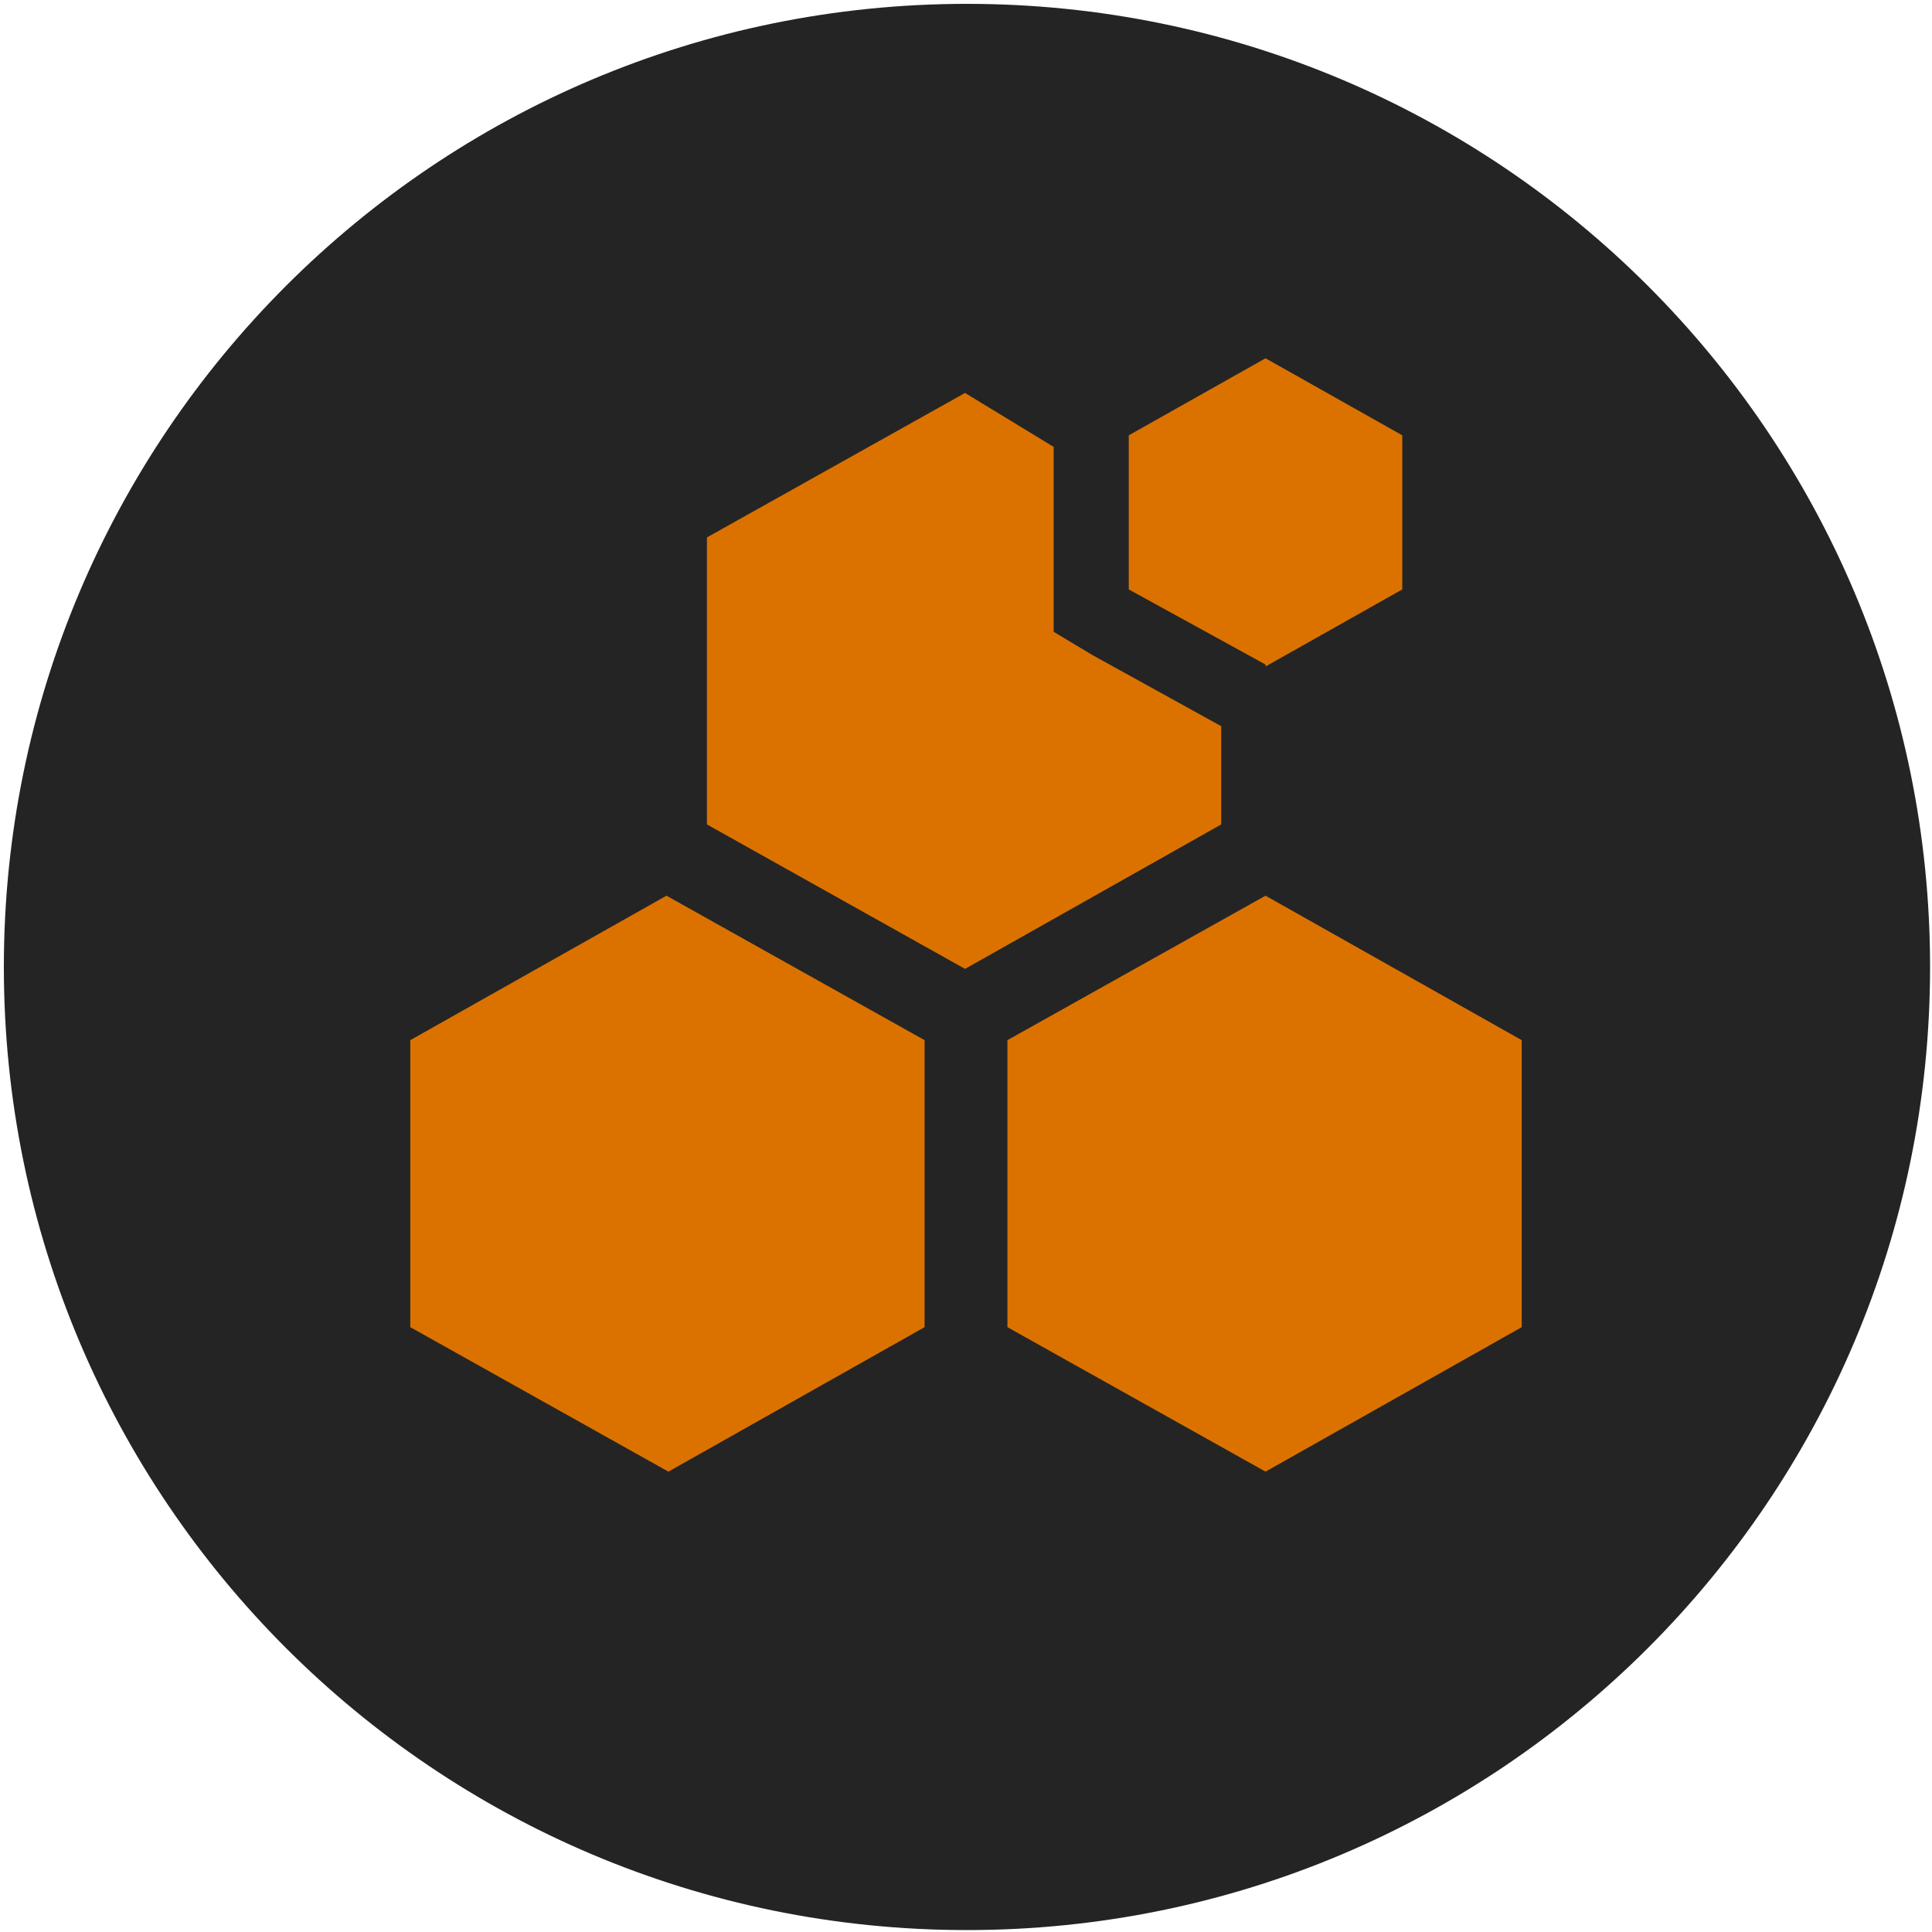
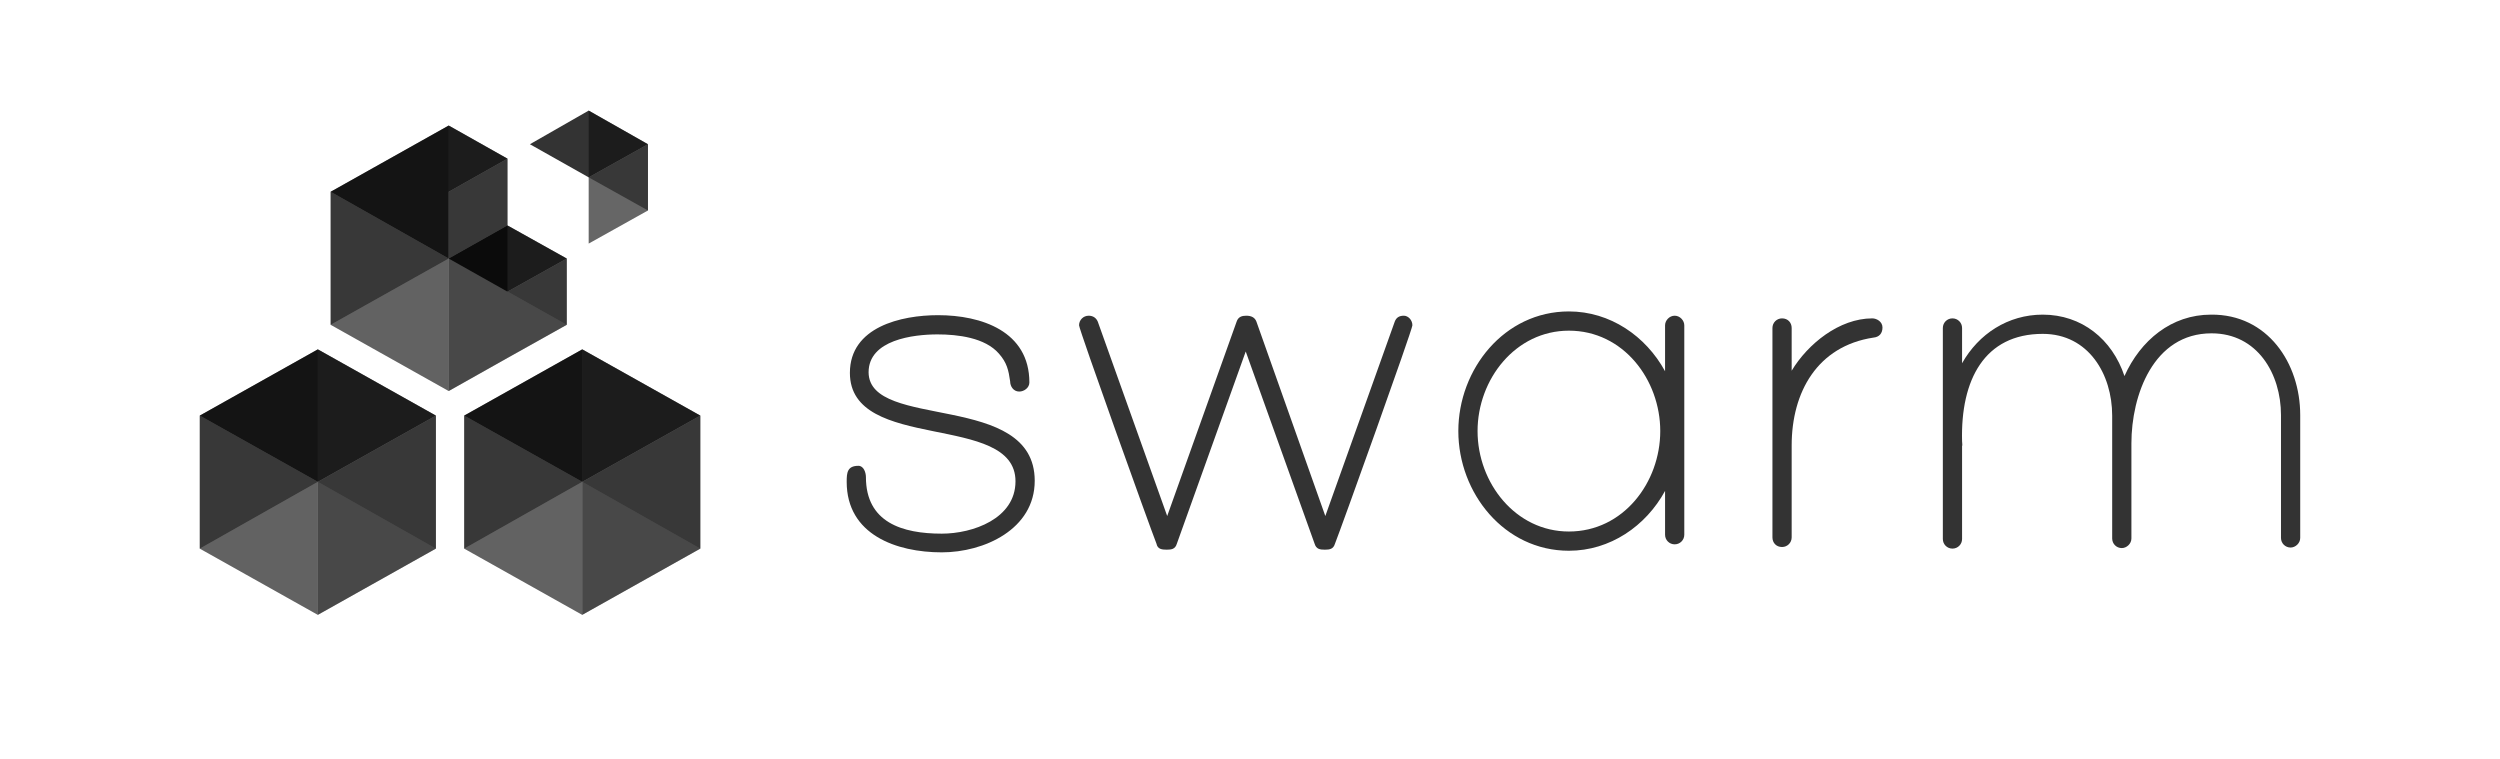
- <svg xmlns="http://www.w3.org/2000/svg" version="1.1" id="Layer_1" x="0px" y="0px" viewBox="0 0 100.3 100.3" style="enable-background:new 0 0 100.3 100.3;" xml:space="preserve">
-   <style type="text/css">
- 	.st0{fill:#242424;}
- 	.st1{fill:#DB7200;}
- </style>
-   <g>
-     <g id="Layer_1-2">
-       <circle class="st0" cx="50.2" cy="50.2" r="50" />
-       <polygon class="st1" points="48,68.9 48,54 34.6,46.5 21.3,54 21.3,68.9 34.7,76.4   " />
-       <polygon class="st1" points="52.3,54 52.3,68.9 65.7,76.4 79,68.9 79,54 65.7,46.5   " />
-       <polygon class="st1" points="56.7,34 54.7,32.8 54.7,30.6 54.7,23.2 50.1,20.4 36.7,27.9 36.7,42.8 50.1,50.3 63.4,42.8     63.4,37.7   " />
-       <polygon class="st1" points="72.8,22.6 65.7,18.6 58.6,22.6 58.6,22.6 58.6,30.6 65.7,34.5 65.7,34.6 72.8,30.6   " />
+ <svg xmlns="http://www.w3.org/2000/svg" version="1.1" id="Layer_1" x="0" y="0" viewBox="0 0 468 142" xml:space="preserve">
+   <style>.st1,.st2,.st3,.st4{opacity:.45;enable-background:new}.st2,.st3,.st4{opacity:.6}.st3,.st4{opacity:.3}.st4{opacity:.8}</style>
+   <g id="XMLID_41_">
+     <g id="XMLID_1_">
+       <g id="Swarm_typeface">
+         <g id="XMLID_42_" opacity=".8">
+           <path id="XMLID_31_" d="M193.7 90c0 9.1-9.5 13.4-17.4 13.4-8.5 0-17.8-3.3-17.8-13.2 0-1.7.1-3 2.2-3 1 0 1.4 1.3 1.4 2.1 0 8.5 6.8 10.6 14.2 10.6 5.8 0 13.8-2.8 13.8-9.8 0-13-31-5.3-31-20.3 0-8.6 9.6-10.8 16.5-10.8 8.1 0 17.1 3 17.1 12.6 0 1-1 1.7-1.9 1.7-1.1 0-1.7-1-1.7-1.9-.3-2.1-.6-3.5-2.1-5.2-2.6-3-7.7-3.6-11.5-3.6-4.5 0-12.9 1-12.9 7.1.1 10.9 31.1 3.5 31.1 20.3z" />
+           <path id="XMLID_30_" d="M264.4 60.9c0 .8-13.2 37.6-14.5 40.9-.3 1-1 1.1-1.9 1.1-.9 0-1.6-.1-1.9-1.1l-12.9-36-12.9 36c-.3 1-1 1.1-1.9 1.1-.9 0-1.7-.1-1.9-1.1-1.3-3.3-14.5-40.1-14.5-40.9 0-1 .8-1.8 1.8-1.8.8 0 1.4.4 1.7 1.1l13 36.4 13-36.4c.3-.9 1-1.1 1.8-1.1.9 0 1.6.3 1.9 1.1l12.9 36.4 13-36.4c.3-.8.9-1.1 1.7-1.1.8 0 1.6.8 1.6 1.8z" />
+           <path id="XMLID_45_" d="M315.3 60.9v39.2c0 1-.8 1.8-1.8 1.8s-1.8-.8-1.8-1.8v-8.2c-3.6 6.6-10.3 11.2-18 11.2-12.1 0-20.7-10.8-20.7-22.4s8.6-22.4 20.7-22.4c7.7 0 14.4 4.6 18 11.2v-8.6c0-.9.8-1.8 1.8-1.8s1.8.9 1.8 1.8zm-4.5 19.8c0-9.6-6.9-18.8-17.1-18.8-10 0-17.1 9.1-17.1 18.8s7.1 18.8 17.1 18.8c10.2 0 17.1-9.2 17.1-18.8z" />
+           <path id="XMLID_27_" d="M352.4 61.3c0 1.1-.6 1.8-1.7 1.9-10.5 1.6-15.3 10.2-15.3 20.2v17.2c0 1-.8 1.8-1.8 1.8-1.1 0-1.8-.8-1.8-1.8V61.4c0-1 .8-1.8 1.8-1.8 1.1 0 1.8.8 1.8 1.8v8c3-5 8.9-9.8 15.1-9.8.8 0 1.9.6 1.9 1.7z" />
+           <path id="XMLID_2_" d="M430.6 77.7v23c0 1-.9 1.8-1.8 1.8-1 0-1.8-.8-1.8-1.8v-23c0-7.7-4.4-15.3-13-15.3-10.9 0-15 11.6-15 20.6v17.8c0 1-.9 1.8-1.8 1.8-1 0-1.8-.8-1.8-1.8v-23c0-7.7-4.4-15.3-13-15.3-10.9 0-15.4 8.6-15.1 20.1 0 .3.1.8 0 .9v17.4c0 1-.8 1.8-1.8 1.8s-1.8-.8-1.8-1.8V61.4c0-1 .8-1.8 1.8-1.8s1.8.8 1.8 1.8V68c3.1-5.5 8.6-9.1 15.1-9.1 7.3 0 13 4.6 15.3 11.5 3-6.7 8.8-11.5 16.2-11.5 10.6-.1 16.7 9.1 16.7 18.8z" />
+         </g>
+       </g>
+     </g>
+     <g id="Swarm_Icon">
+       <path id="XMLID_26_" class="st1" d="M121.3 27v12.4l-11.1-6.2V20.7z" />
+       <path id="XMLID_25_" class="st2" d="M110.2 33.2v12.4l11.1-6.2V27z" />
+       <path id="XMLID_24_" class="st3" d="M37.4 102.7l22.1 12.4 22.1-12.4-22.1-12.5z" />
+       <path id="XMLID_23_" class="st1" d="M59.5 90.2v24.9l-22.1-12.4V77.8z" />
+       <path id="XMLID_22_" class="st1" d="M81.6 77.8v24.9L59.5 90.2V65.4z" />
+       <path id="XMLID_21_" class="st2" d="M59.5 90.2v24.9l22.1-12.4V77.8z" />
+       <path id="XMLID_20_" class="st2" d="M37.4 77.8v24.9l22.1-12.5V65.4z" />
+       <path id="XMLID_19_" class="st4" d="M84 48.4l11 6.2 11.1-6.2L95 42.2z" />
+       <path id="XMLID_18_" class="st4" d="M37.4 77.8l22.1 12.4 22.1-12.4-22.1-12.4z" />
+       <path id="XMLID_17_" class="st3" d="M86.9 102.7l22.1 12.4 22.1-12.4L109 90.2z" />
+       <path id="XMLID_16_" class="st1" d="M109 90.2v24.9l-22.1-12.4V77.8z" />
+       <path id="XMLID_15_" class="st1" d="M131.1 77.8v24.9L109 90.2V65.4z" />
+       <path id="XMLID_14_" class="st2" d="M109 90.2v24.9l22.1-12.4V77.8z" />
+       <path id="XMLID_13_" class="st2" d="M86.9 77.8v24.9L109 90.2V65.4z" />
+       <path id="XMLID_12_" class="st4" d="M86.9 77.8L109 90.2l22.1-12.4L109 65.4z" />
+       <path id="XMLID_11_" class="st2" d="M84 35.9v12.5l11-6.2V29.7z" />
+       <path id="XMLID_10_" class="st3" d="M61.9 60.8L84 73.2l22.1-12.4L84 48.4z" />
+       <path id="XMLID_9_" class="st1" d="M84 48.4v24.8L61.9 60.8V35.9z" />
+       <path id="XMLID_8_" class="st2" d="M61.9 35.9v24.9L84 48.4V23.5z" />
+       <path id="XMLID_7_" class="st2" d="M95 54.6V42.2l-11 6.2v24.8L95 67l11.1-6.2V48.4z" />
+       <g id="XMLID_5_">
+         <path id="XMLID_6_" class="st1" d="M95 29.7l-11-6.2v24.9l22.1 12.4V48.4L95 42.2z" />
+       </g>
+       <path id="XMLID_4_" class="st4" d="M84 23.5l11 6.2-11 6.2v12.5L61.9 35.9z" />
+       <path id="XMLID_3_" class="st4" d="M99.2 27l11 6.2 11.1-6.2-11.1-6.3z" />
    </g>
  </g>
</svg>
